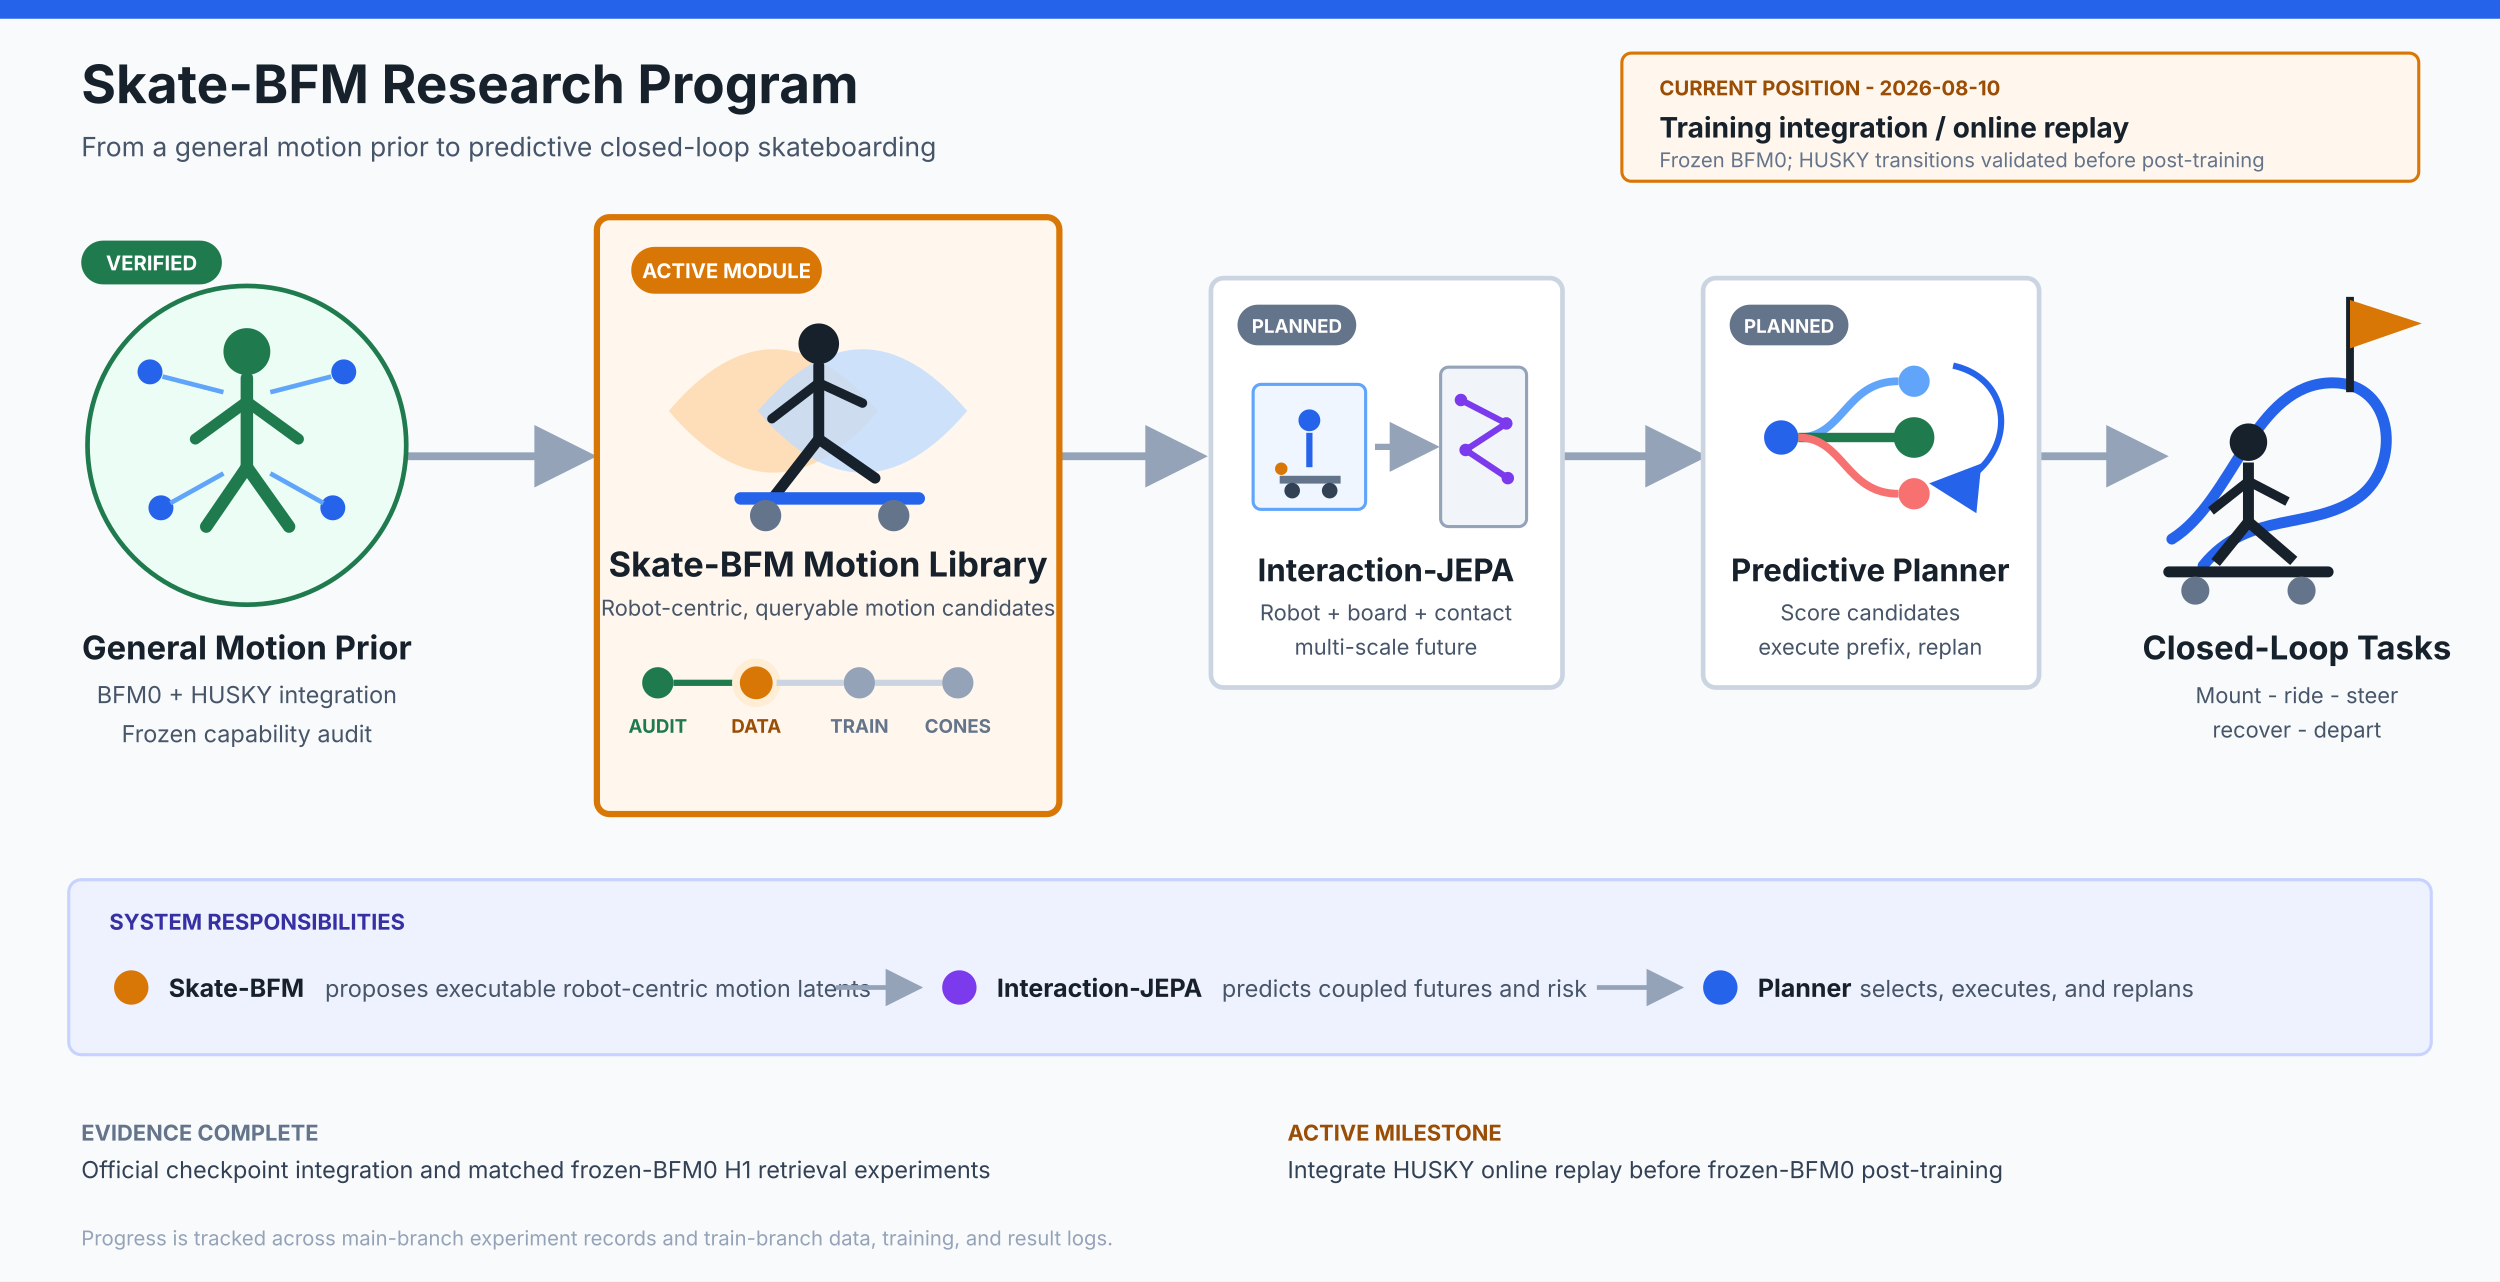
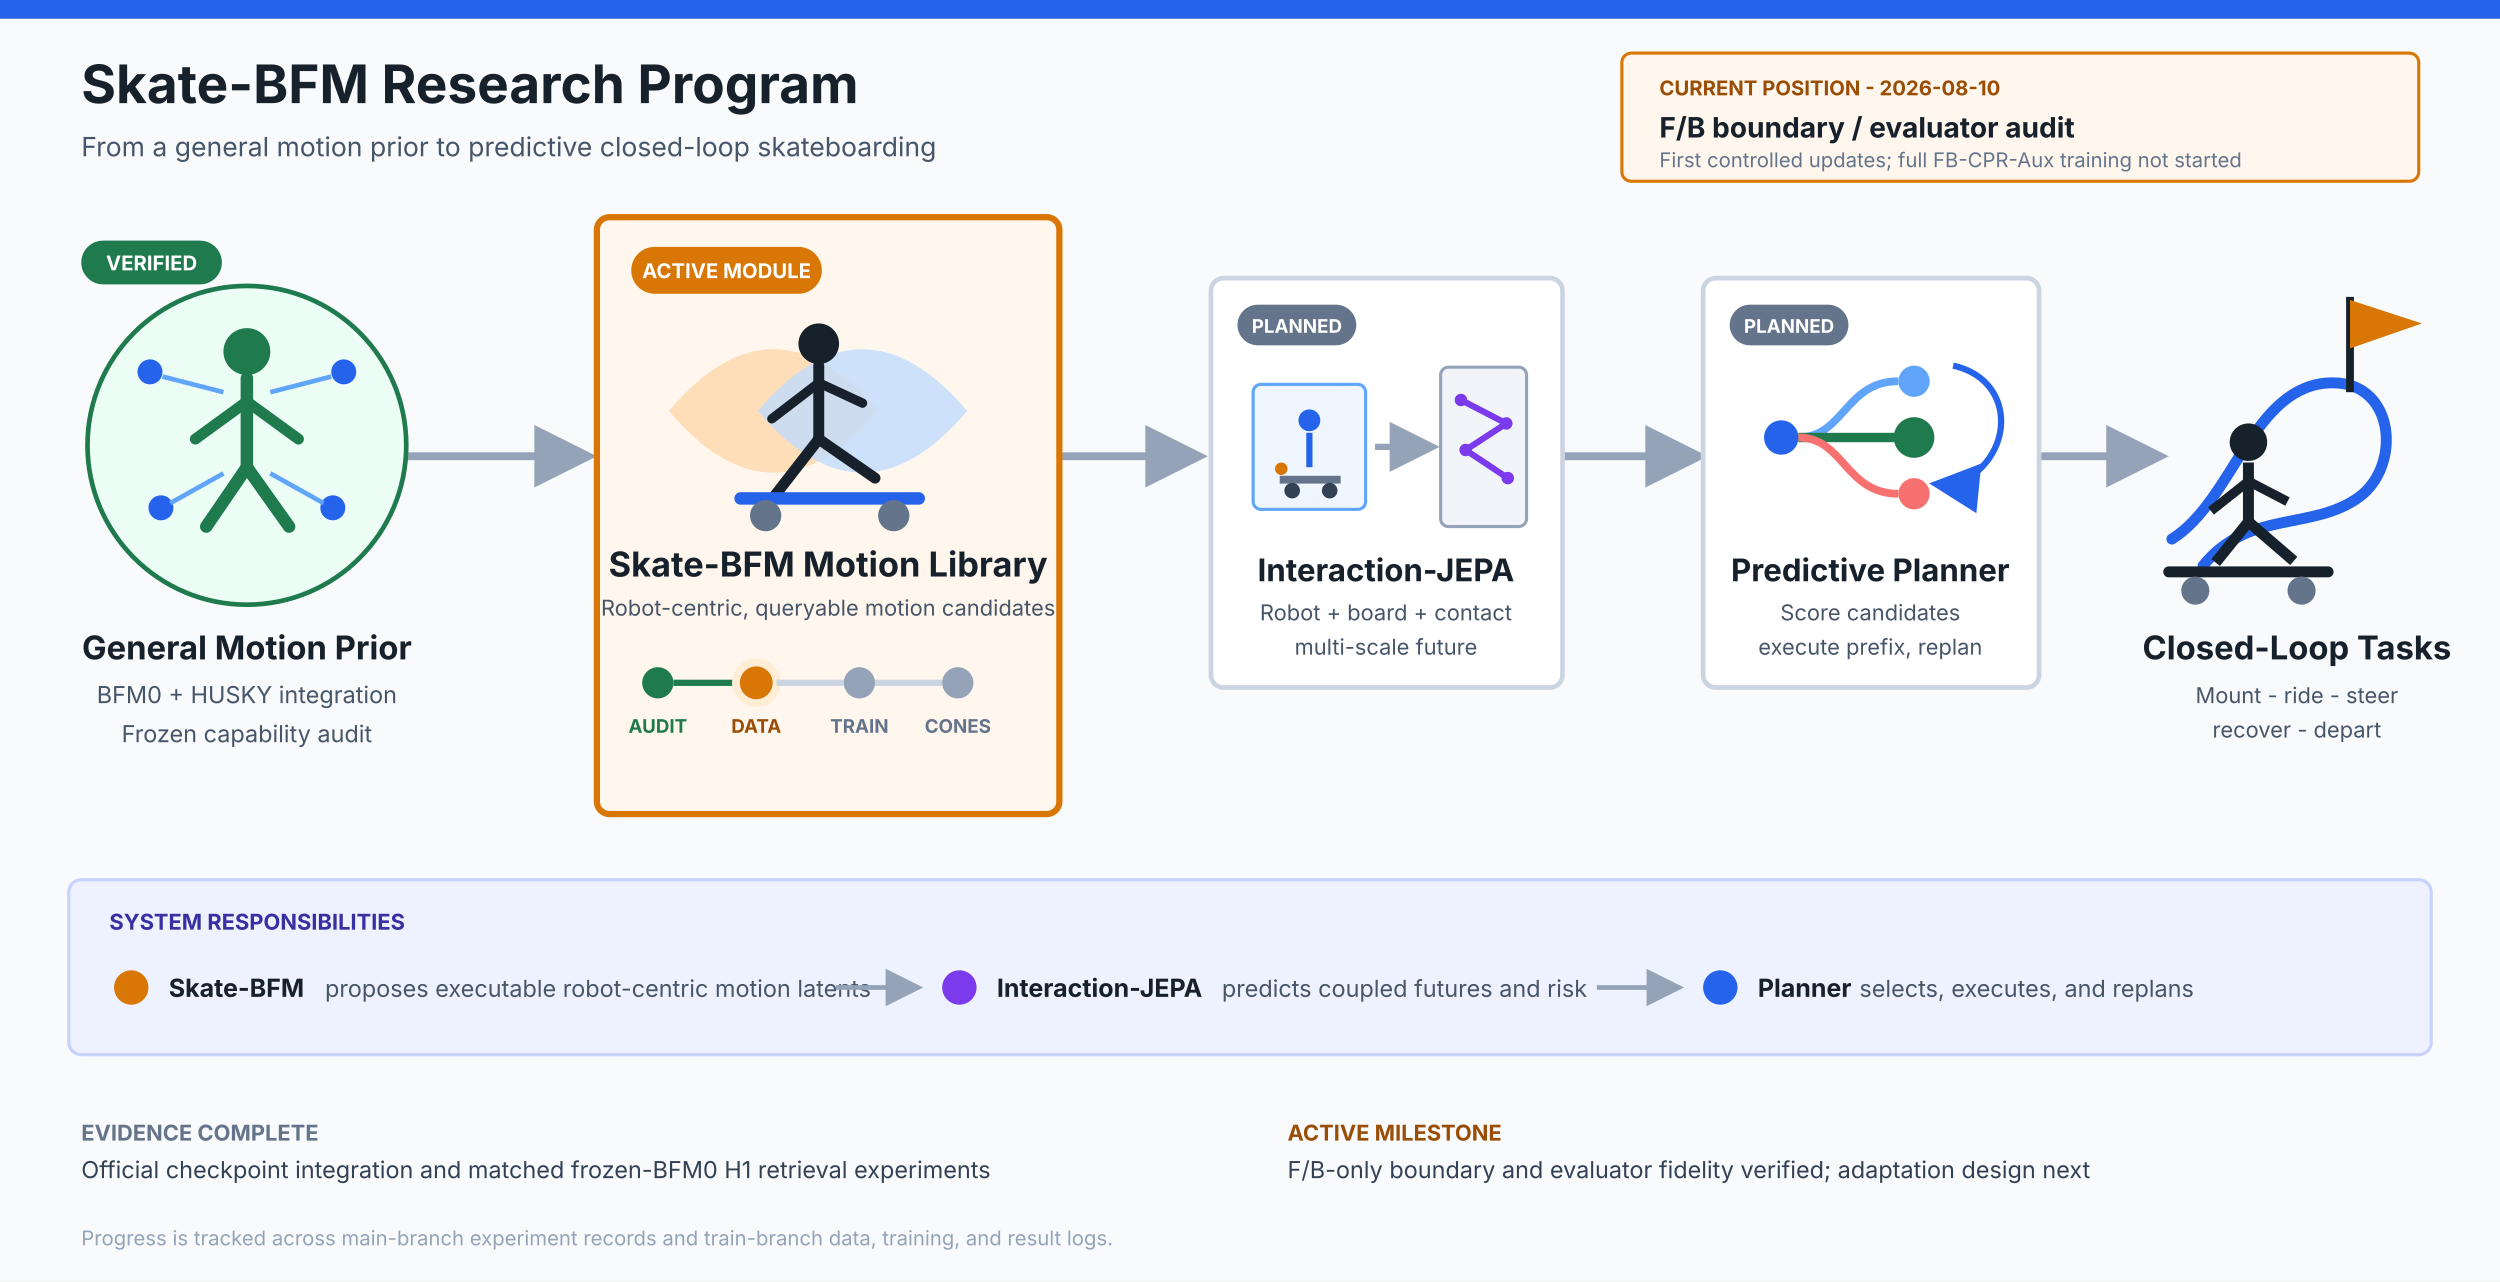
<svg xmlns="http://www.w3.org/2000/svg" width="1600" height="820" viewBox="0 0 1600 820" role="img" aria-labelledby="title desc">
  <defs>
    <marker id="arrow" viewBox="0 0 10 10" refX="8" refY="5" markerWidth="8" markerHeight="8" orient="auto-start-reverse">
      <path d="M 0 0 L 10 5 L 0 10 z" fill="#94a3b8" />
    </marker>
    <marker id="arrow-blue" viewBox="0 0 10 10" refX="8" refY="5" markerWidth="8" markerHeight="8" orient="auto-start-reverse">
      <path d="M 0 0 L 10 5 L 0 10 z" fill="#2563eb" />
    </marker>
  </defs>
  <rect width="1600" height="820" fill="#f8fafc" />
  <rect width="1600" height="12" fill="#2563eb" />
  <text x="52" y="66" fill="#17212b" font-family="Inter, Arial, sans-serif" font-size="34" font-weight="700">Skate-BFM Research Program</text>
  <text x="52" y="100" fill="#475569" font-family="Inter, Arial, sans-serif" font-size="17">From a general motion prior to predictive closed-loop skateboarding</text>
  <rect x="1038" y="34" width="510" height="82" rx="6" fill="#fff7ed" stroke="#d97706" stroke-width="2" />
  <text x="1062" y="61" fill="#9a4d05" font-family="Inter, Arial, sans-serif" font-size="13" font-weight="700">CURRENT POSITION - 2026-08-10</text>
-   <text x="1062" y="88" fill="#17212b" font-family="Inter, Arial, sans-serif" font-size="18" font-weight="700">Training integration / online replay</text>
-   <text x="1062" y="107" fill="#64748b" font-family="Inter, Arial, sans-serif" font-size="13">Frozen BFM0; HUSKY transitions validated before post-training</text>
+   <text x="1062" y="88" fill="#17212b" font-family="Inter, Arial, sans-serif" font-size="18" font-weight="700">F/B boundary / evaluator audit</text>
+   <text x="1062" y="107" fill="#64748b" font-family="Inter, Arial, sans-serif" font-size="13">First controlled updates; full FB-CPR-Aux training not started</text>
  <line x1="258" y1="292" x2="374" y2="292" stroke="#94a3b8" stroke-width="5" marker-end="url(#arrow)" />
  <line x1="670" y1="292" x2="765" y2="292" stroke="#94a3b8" stroke-width="5" marker-end="url(#arrow)" />
  <line x1="1000" y1="292" x2="1085" y2="292" stroke="#94a3b8" stroke-width="5" marker-end="url(#arrow)" />
  <line x1="1300" y1="292" x2="1380" y2="292" stroke="#94a3b8" stroke-width="5" marker-end="url(#arrow)" />
  <g font-family="Inter, Arial, sans-serif">
    <circle cx="158" cy="285" r="102" fill="#ecfdf5" stroke="#1f7a4d" stroke-width="3" />
    <circle cx="158" cy="225" r="15" fill="#1f7a4d" />
    <line x1="158" y1="242" x2="158" y2="300" stroke="#1f7a4d" stroke-width="8" stroke-linecap="round" />
    <line x1="158" y1="257" x2="125" y2="281" stroke="#1f7a4d" stroke-width="7" stroke-linecap="round" />
    <line x1="158" y1="257" x2="191" y2="281" stroke="#1f7a4d" stroke-width="7" stroke-linecap="round" />
    <line x1="158" y1="299" x2="132" y2="337" stroke="#1f7a4d" stroke-width="8" stroke-linecap="round" />
    <line x1="158" y1="299" x2="185" y2="337" stroke="#1f7a4d" stroke-width="8" stroke-linecap="round" />
    <circle cx="96" cy="238" r="8" fill="#2563eb" />
    <circle cx="220" cy="238" r="8" fill="#2563eb" />
    <circle cx="103" cy="325" r="8" fill="#2563eb" />
    <circle cx="213" cy="325" r="8" fill="#2563eb" />
    <line x1="104" y1="241" x2="143" y2="251" stroke="#60a5fa" stroke-width="3" />
    <line x1="212" y1="241" x2="173" y2="251" stroke="#60a5fa" stroke-width="3" />
    <line x1="109" y1="322" x2="143" y2="303" stroke="#60a5fa" stroke-width="3" />
    <line x1="207" y1="322" x2="173" y2="303" stroke="#60a5fa" stroke-width="3" />
    <rect x="52" y="154" width="90" height="28" rx="14" fill="#1f7a4d" />
    <text x="97" y="173" fill="#ffffff" font-size="13" font-weight="700" text-anchor="middle">VERIFIED</text>
    <text x="158" y="422" fill="#17212b" font-size="21" font-weight="700" text-anchor="middle">General Motion Prior</text>
    <text x="158" y="450" fill="#475569" font-size="15" text-anchor="middle">BFM0 + HUSKY integration</text>
    <text x="158" y="475" fill="#475569" font-size="15" text-anchor="middle">Frozen capability audit</text>
  </g>
  <g font-family="Inter, Arial, sans-serif">
    <rect x="382" y="139" width="296" height="382" rx="8" fill="#fff7ed" stroke="#d97706" stroke-width="4" />
    <rect x="404" y="158" width="122" height="30" rx="15" fill="#d97706" />
    <text x="465" y="178" fill="#ffffff" font-size="13" font-weight="700" text-anchor="middle">ACTIVE MODULE</text>
    <path d="M 428 263 Q 495 184 562 263 Q 495 342 428 263" fill="#fed7aa" opacity="0.78" />
    <path d="M 485 263 Q 552 184 619 263 Q 552 342 485 263" fill="#bfdbfe" opacity="0.78" />
    <circle cx="524" cy="220" r="13" fill="#17212b" />
    <line x1="524" y1="234" x2="524" y2="282" stroke="#17212b" stroke-width="7" stroke-linecap="round" />
    <line x1="524" y1="245" x2="494" y2="268" stroke="#17212b" stroke-width="6" stroke-linecap="round" />
    <line x1="524" y1="245" x2="552" y2="258" stroke="#17212b" stroke-width="6" stroke-linecap="round" />
    <line x1="524" y1="281" x2="496" y2="317" stroke="#17212b" stroke-width="7" stroke-linecap="round" />
    <line x1="524" y1="281" x2="560" y2="306" stroke="#17212b" stroke-width="7" stroke-linecap="round" />
    <line x1="474" y1="319" x2="588" y2="319" stroke="#2563eb" stroke-width="8" stroke-linecap="round" />
    <circle cx="490" cy="330" r="10" fill="#64748b" />
    <circle cx="572" cy="330" r="10" fill="#64748b" />
    <text x="530" y="369" fill="#17212b" font-size="22" font-weight="700" text-anchor="middle">Skate-BFM Motion Library</text>
    <text x="530" y="394" fill="#475569" font-size="14" text-anchor="middle">Robot-centric, queryable motion candidates</text>
    <circle cx="421" cy="437" r="10" fill="#1f7a4d" />
    <line x1="431" y1="437" x2="474" y2="437" stroke="#1f7a4d" stroke-width="4" />
    <circle cx="484" cy="437" r="13" fill="#d97706" stroke="#ffedd5" stroke-width="5" />
    <line x1="497" y1="437" x2="540" y2="437" stroke="#cbd5e1" stroke-width="4" />
    <circle cx="550" cy="437" r="10" fill="#94a3b8" />
    <line x1="560" y1="437" x2="603" y2="437" stroke="#cbd5e1" stroke-width="4" />
    <circle cx="613" cy="437" r="10" fill="#94a3b8" />
    <text x="421" y="469" fill="#1f7a4d" font-size="12" font-weight="700" text-anchor="middle">AUDIT</text>
    <text x="484" y="469" fill="#9a4d05" font-size="12" font-weight="700" text-anchor="middle">DATA</text>
    <text x="550" y="469" fill="#64748b" font-size="12" font-weight="700" text-anchor="middle">TRAIN</text>
    <text x="613" y="469" fill="#64748b" font-size="12" font-weight="700" text-anchor="middle">CONES</text>
  </g>
  <g font-family="Inter, Arial, sans-serif">
    <rect x="775" y="178" width="225" height="262" rx="8" fill="#ffffff" stroke="#cbd5e1" stroke-width="3" />
    <rect x="792" y="195" width="76" height="26" rx="13" fill="#64748b" />
    <text x="830" y="213" fill="#ffffff" font-size="12" font-weight="700" text-anchor="middle">PLANNED</text>
    <rect x="802" y="246" width="72" height="80" rx="5" fill="#eff6ff" stroke="#60a5fa" stroke-width="2" />
    <circle cx="838" cy="269" r="7" fill="#2563eb" />
    <line x1="838" y1="277" x2="838" y2="299" stroke="#2563eb" stroke-width="4" />
    <line x1="819" y1="307" x2="858" y2="307" stroke="#64748b" stroke-width="5" />
    <circle cx="827" cy="314" r="5" fill="#334155" />
    <circle cx="851" cy="314" r="5" fill="#334155" />
    <circle cx="820" cy="300" r="4" fill="#d97706" />
    <line x1="880" y1="286" x2="915" y2="286" stroke="#94a3b8" stroke-width="4" marker-end="url(#arrow)" />
    <rect x="922" y="235" width="55" height="102" rx="5" fill="#f1f5f9" stroke="#94a3b8" stroke-width="2" />
    <path d="M 935 256 L 964 271 L 938 288 L 965 306" fill="none" stroke="#7c3aed" stroke-width="4" />
    <circle cx="935" cy="256" r="4" fill="#7c3aed" />
    <circle cx="964" cy="271" r="4" fill="#7c3aed" />
    <circle cx="938" cy="288" r="4" fill="#7c3aed" />
    <circle cx="965" cy="306" r="4" fill="#7c3aed" />
    <text x="887" y="372" fill="#17212b" font-size="20" font-weight="700" text-anchor="middle">Interaction-JEPA</text>
    <text x="887" y="397" fill="#475569" font-size="14" text-anchor="middle">Robot + board + contact</text>
    <text x="887" y="419" fill="#475569" font-size="14" text-anchor="middle">multi-scale future</text>
  </g>
  <g font-family="Inter, Arial, sans-serif">
    <rect x="1090" y="178" width="215" height="262" rx="8" fill="#ffffff" stroke="#cbd5e1" stroke-width="3" />
    <rect x="1107" y="195" width="76" height="26" rx="13" fill="#64748b" />
    <text x="1145" y="213" fill="#ffffff" font-size="12" font-weight="700" text-anchor="middle">PLANNED</text>
    <circle cx="1140" cy="280" r="11" fill="#2563eb" />
    <path d="M 1151 280 C 1180 280 1181 244 1215 244" fill="none" stroke="#60a5fa" stroke-width="5" />
    <path d="M 1151 280 C 1180 280 1181 280 1215 280" fill="none" stroke="#1f7a4d" stroke-width="6" />
    <path d="M 1151 280 C 1180 280 1181 316 1215 316" fill="none" stroke="#f87171" stroke-width="5" />
    <circle cx="1225" cy="244" r="10" fill="#60a5fa" />
    <circle cx="1225" cy="280" r="13" fill="#1f7a4d" />
    <circle cx="1225" cy="316" r="10" fill="#f87171" />
    <path d="M 1250 234 C 1282 241 1289 274 1271 296 C 1262 307 1251 311 1241 310" fill="none" stroke="#2563eb" stroke-width="4" marker-end="url(#arrow-blue)" />
    <text x="1197" y="372" fill="#17212b" font-size="20" font-weight="700" text-anchor="middle">Predictive Planner</text>
    <text x="1197" y="397" fill="#475569" font-size="14" text-anchor="middle">Score candidates</text>
    <text x="1197" y="419" fill="#475569" font-size="14" text-anchor="middle">execute prefix, replan</text>
  </g>
  <g font-family="Inter, Arial, sans-serif">
    <path d="M 1390 345 C 1430 320 1442 245 1493 245 C 1533 245 1537 298 1510 318 C 1480 340 1439 326 1410 362" fill="none" stroke="#2563eb" stroke-width="7" stroke-linecap="round" />
    <line x1="1504" y1="190" x2="1504" y2="251" stroke="#17212b" stroke-width="5" />
    <path d="M 1504 192 L 1550 207 L 1504 223 z" fill="#d97706" />
    <line x1="1388" y1="366" x2="1490" y2="366" stroke="#17212b" stroke-width="7" stroke-linecap="round" />
    <circle cx="1405" cy="378" r="9" fill="#64748b" />
    <circle cx="1473" cy="378" r="9" fill="#64748b" />
    <circle cx="1439" cy="283" r="12" fill="#17212b" />
    <line x1="1439" y1="296" x2="1439" y2="335" stroke="#17212b" stroke-width="7" />
    <line x1="1439" y1="308" x2="1415" y2="327" stroke="#17212b" stroke-width="6" />
    <line x1="1439" y1="308" x2="1464" y2="321" stroke="#17212b" stroke-width="6" />
    <line x1="1439" y1="334" x2="1418" y2="360" stroke="#17212b" stroke-width="7" />
    <line x1="1439" y1="334" x2="1468" y2="359" stroke="#17212b" stroke-width="7" />
    <text x="1470" y="422" fill="#17212b" font-size="21" font-weight="700" text-anchor="middle">Closed-Loop Tasks</text>
    <text x="1470" y="450" fill="#475569" font-size="14" text-anchor="middle">Mount - ride - steer</text>
    <text x="1470" y="472" fill="#475569" font-size="14" text-anchor="middle">recover - depart</text>
  </g>
  <rect x="44" y="563" width="1512" height="112" rx="8" fill="#eef2ff" stroke="#c7d2fe" stroke-width="2" />
  <text x="70" y="595" fill="#3730a3" font-family="Inter, Arial, sans-serif" font-size="14" font-weight="700">SYSTEM RESPONSIBILITIES</text>
  <circle cx="84" cy="632" r="11" fill="#d97706" />
  <text x="108" y="638" fill="#17212b" font-family="Inter, Arial, sans-serif" font-size="16" font-weight="700">Skate-BFM</text>
  <text x="208" y="638" fill="#475569" font-family="Inter, Arial, sans-serif" font-size="15">proposes executable robot-centric motion latents</text>
  <line x1="535" y1="632" x2="586" y2="632" stroke="#94a3b8" stroke-width="3" marker-end="url(#arrow)" />
  <circle cx="614" cy="632" r="11" fill="#7c3aed" />
  <text x="638" y="638" fill="#17212b" font-family="Inter, Arial, sans-serif" font-size="16" font-weight="700">Interaction-JEPA</text>
  <text x="782" y="638" fill="#475569" font-family="Inter, Arial, sans-serif" font-size="15">predicts coupled futures and risk</text>
  <line x1="1022" y1="632" x2="1073" y2="632" stroke="#94a3b8" stroke-width="3" marker-end="url(#arrow)" />
  <circle cx="1101" cy="632" r="11" fill="#2563eb" />
  <text x="1125" y="638" fill="#17212b" font-family="Inter, Arial, sans-serif" font-size="16" font-weight="700">Planner</text>
  <text x="1190" y="638" fill="#475569" font-family="Inter, Arial, sans-serif" font-size="15">selects, executes, and replans</text>
  <text x="52" y="730" fill="#64748b" font-family="Inter, Arial, sans-serif" font-size="14" font-weight="700">EVIDENCE COMPLETE</text>
  <text x="52" y="754" fill="#334155" font-family="Inter, Arial, sans-serif" font-size="15">Official checkpoint integration and matched frozen-BFM0 H1 retrieval experiments</text>
  <text x="824" y="730" fill="#9a4d05" font-family="Inter, Arial, sans-serif" font-size="14" font-weight="700">ACTIVE MILESTONE</text>
-   <text x="824" y="754" fill="#334155" font-family="Inter, Arial, sans-serif" font-size="15">Integrate HUSKY online replay before frozen-BFM0 post-training</text>
+   <text x="824" y="754" fill="#334155" font-family="Inter, Arial, sans-serif" font-size="15">F/B-only boundary and evaluator fidelity verified; adaptation design next</text>
  <text x="52" y="797" fill="#94a3b8" font-family="Inter, Arial, sans-serif" font-size="13">Progress is tracked across main-branch experiment records and train-branch data, training, and result logs.</text>
</svg>
